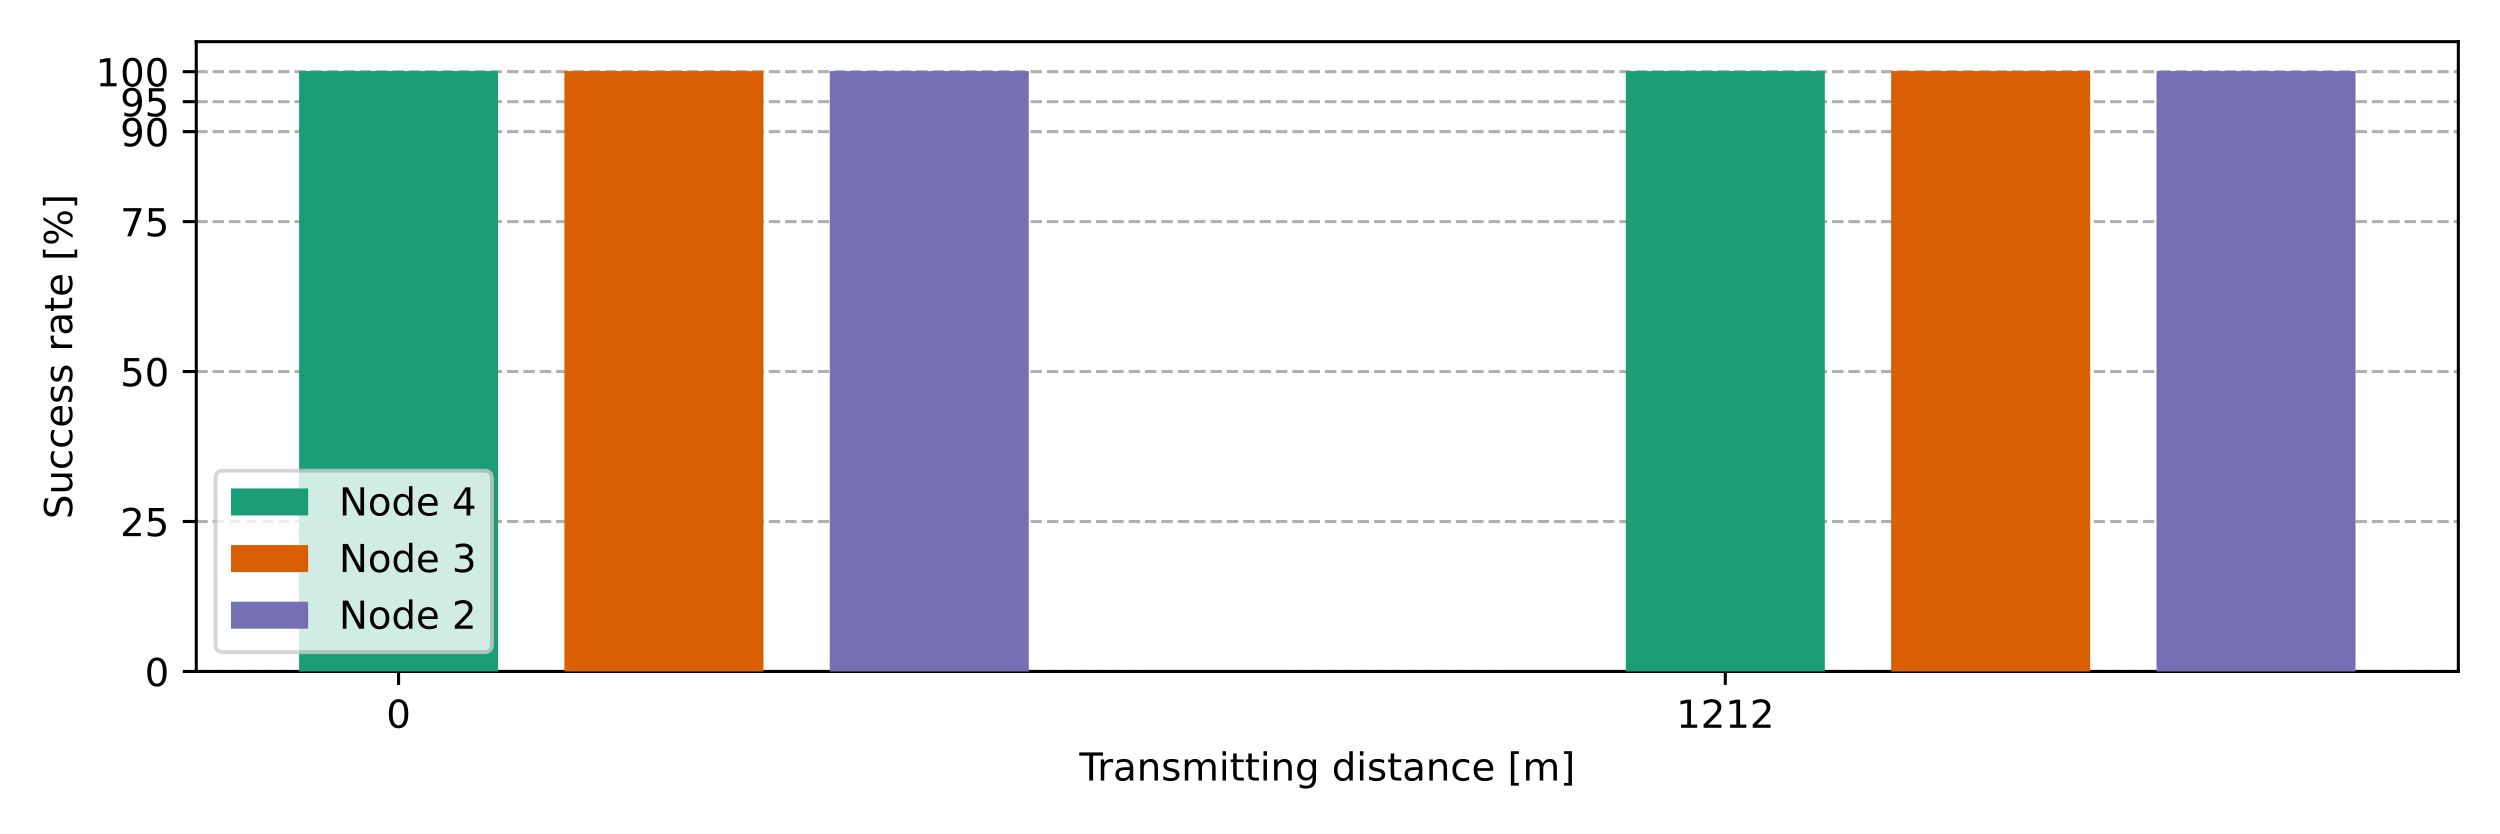
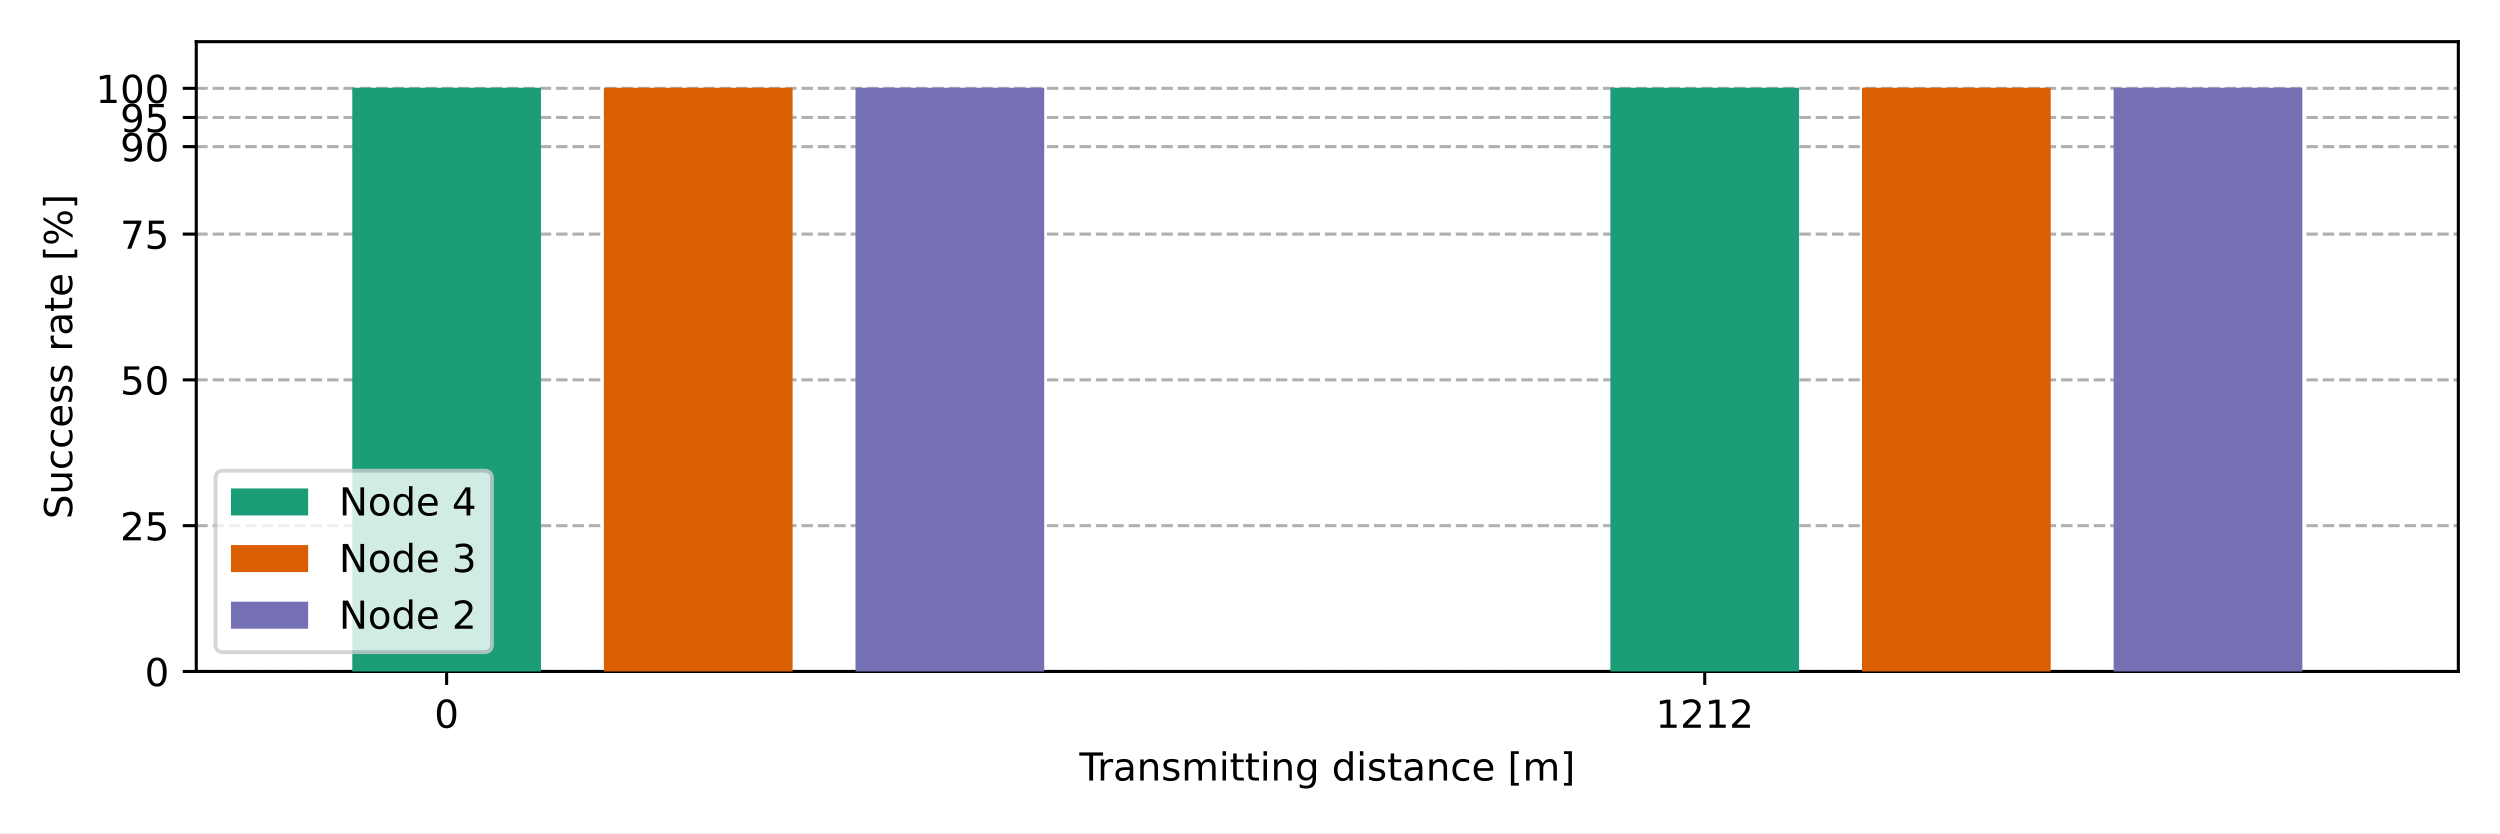
<svg xmlns="http://www.w3.org/2000/svg" xmlns:xlink="http://www.w3.org/1999/xlink" width="648pt" height="216pt" viewBox="0 0 648 216" version="1.1">
  <defs>
    <style type="text/css">*{stroke-linejoin: round; stroke-linecap: butt}</style>
  </defs>
  <g id="figure_1">
    <g id="patch_1">
      <path d="M 0 216  L 648 216  L 648 0  L 0 0  z " style="fill: #ffffff" />
    </g>
    <g id="axes_1">
      <g id="patch_2">
        <path d="M 50.87 174.04  L 637.2 174.04  L 637.2 10.8  L 50.87 10.8  z " style="fill: #ffffff" />
      </g>
      <g id="matplotlib.axis_1">
        <g id="xtick_1">
          <g id="line2d_1">
            <defs>
-               <path id="m5413b8d568" d="M 0 0  L 0 3.5  " style="stroke: #000000; stroke-width: 0.8" />
-             </defs>
-             <g>
-               <use xlink:href="#m5413b8d568" x="103.313" y="174.04" style="stroke: #000000; stroke-width: 0.8" />
+               <path id="m15b5cb6998" d="M 0 0  L 0 3.5  " style="stroke: #000000; stroke-width: 0.8" />
+             </defs>
+             <g>
+               <use xlink:href="#m15b5cb6998" x="115.764" y="174.04" style="stroke: #000000; stroke-width: 0.8" />
            </g>
          </g>
          <g id="text_1">
-             <g transform="translate(100.1318 188.6384) scale(0.1 -0.1)">
+             <g transform="translate(112.5829 188.6384) scale(0.1 -0.1)">
              <defs>
                <path id="DejaVuSans-30" d="M 2034 4250  Q 1547 4250 1301 3770  Q 1056 3291 1056 2328  Q 1056 1369 1301 889  Q 1547 409 2034 409  Q 2525 409 2770 889  Q 3016 1369 3016 2328  Q 3016 3291 2770 3770  Q 2525 4250 2034 4250  z M 2034 4750  Q 2819 4750 3233 4129  Q 3647 3509 3647 2328  Q 3647 1150 3233 529  Q 2819 -91 2034 -91  Q 1250 -91 836 529  Q 422 1150 422 2328  Q 422 3509 836 4129  Q 1250 4750 2034 4750  z " transform="scale(0.015625)" />
              </defs>
              <use xlink:href="#DejaVuSans-30" />
            </g>
          </g>
        </g>
        <g id="xtick_2">
          <g id="line2d_2">
            <g>
-               <use xlink:href="#m5413b8d568" x="447.202" y="174.04" style="stroke: #000000; stroke-width: 0.8" />
+               <use xlink:href="#m15b5cb6998" x="441.865" y="174.04" style="stroke: #000000; stroke-width: 0.8" />
            </g>
          </g>
          <g id="text_2">
-             <g transform="translate(434.4766 188.6384) scale(0.1 -0.1)">
+             <g transform="translate(429.1404 188.6384) scale(0.1 -0.1)">
              <defs>
                <path id="DejaVuSans-31" d="M 794 531  L 1825 531  L 1825 4091  L 703 3866  L 703 4441  L 1819 4666  L 2450 4666  L 2450 531  L 3481 531  L 3481 0  L 794 0  L 794 531  z " transform="scale(0.015625)" />
                <path id="DejaVuSans-32" d="M 1228 531  L 3431 531  L 3431 0  L 469 0  L 469 531  Q 828 903 1448 1529  Q 2069 2156 2228 2338  Q 2531 2678 2651 2914  Q 2772 3150 2772 3378  Q 2772 3750 2511 3984  Q 2250 4219 1831 4219  Q 1534 4219 1204 4116  Q 875 4013 500 3803  L 500 4441  Q 881 4594 1212 4672  Q 1544 4750 1819 4750  Q 2544 4750 2975 4387  Q 3406 4025 3406 3419  Q 3406 3131 3298 2873  Q 3191 2616 2906 2266  Q 2828 2175 2409 1742  Q 1991 1309 1228 531  z " transform="scale(0.015625)" />
              </defs>
              <use xlink:href="#DejaVuSans-31" />
              <use xlink:href="#DejaVuSans-32" x="63.623" />
              <use xlink:href="#DejaVuSans-31" x="127.246" />
              <use xlink:href="#DejaVuSans-32" x="190.869" />
            </g>
          </g>
        </g>
        <g id="text_3">
          <g transform="translate(279.7772 202.3166) scale(0.1 -0.1)">
            <defs>
              <path id="DejaVuSans-54" d="M -19 4666  L 3928 4666  L 3928 4134  L 2272 4134  L 2272 0  L 1638 0  L 1638 4134  L -19 4134  L -19 4666  z " transform="scale(0.015625)" />
              <path id="DejaVuSans-72" d="M 2631 2963  Q 2534 3019 2420 3045  Q 2306 3072 2169 3072  Q 1681 3072 1420 2755  Q 1159 2438 1159 1844  L 1159 0  L 581 0  L 581 3500  L 1159 3500  L 1159 2956  Q 1341 3275 1631 3429  Q 1922 3584 2338 3584  Q 2397 3584 2469 3576  Q 2541 3569 2628 3553  L 2631 2963  z " transform="scale(0.015625)" />
              <path id="DejaVuSans-61" d="M 2194 1759  Q 1497 1759 1228 1600  Q 959 1441 959 1056  Q 959 750 1161 570  Q 1363 391 1709 391  Q 2188 391 2477 730  Q 2766 1069 2766 1631  L 2766 1759  L 2194 1759  z M 3341 1997  L 3341 0  L 2766 0  L 2766 531  Q 2569 213 2275 61  Q 1981 -91 1556 -91  Q 1019 -91 701 211  Q 384 513 384 1019  Q 384 1609 779 1909  Q 1175 2209 1959 2209  L 2766 2209  L 2766 2266  Q 2766 2663 2505 2880  Q 2244 3097 1772 3097  Q 1472 3097 1187 3025  Q 903 2953 641 2809  L 641 3341  Q 956 3463 1253 3523  Q 1550 3584 1831 3584  Q 2591 3584 2966 3190  Q 3341 2797 3341 1997  z " transform="scale(0.015625)" />
              <path id="DejaVuSans-6e" d="M 3513 2113  L 3513 0  L 2938 0  L 2938 2094  Q 2938 2591 2744 2837  Q 2550 3084 2163 3084  Q 1697 3084 1428 2787  Q 1159 2491 1159 1978  L 1159 0  L 581 0  L 581 3500  L 1159 3500  L 1159 2956  Q 1366 3272 1645 3428  Q 1925 3584 2291 3584  Q 2894 3584 3203 3211  Q 3513 2838 3513 2113  z " transform="scale(0.015625)" />
              <path id="DejaVuSans-73" d="M 2834 3397  L 2834 2853  Q 2591 2978 2328 3040  Q 2066 3103 1784 3103  Q 1356 3103 1142 2972  Q 928 2841 928 2578  Q 928 2378 1081 2264  Q 1234 2150 1697 2047  L 1894 2003  Q 2506 1872 2764 1633  Q 3022 1394 3022 966  Q 3022 478 2636 193  Q 2250 -91 1575 -91  Q 1294 -91 989 -36  Q 684 19 347 128  L 347 722  Q 666 556 975 473  Q 1284 391 1588 391  Q 1994 391 2212 530  Q 2431 669 2431 922  Q 2431 1156 2273 1281  Q 2116 1406 1581 1522  L 1381 1569  Q 847 1681 609 1914  Q 372 2147 372 2553  Q 372 3047 722 3315  Q 1072 3584 1716 3584  Q 2034 3584 2315 3537  Q 2597 3491 2834 3397  z " transform="scale(0.015625)" />
              <path id="DejaVuSans-6d" d="M 3328 2828  Q 3544 3216 3844 3400  Q 4144 3584 4550 3584  Q 5097 3584 5394 3201  Q 5691 2819 5691 2113  L 5691 0  L 5113 0  L 5113 2094  Q 5113 2597 4934 2840  Q 4756 3084 4391 3084  Q 3944 3084 3684 2787  Q 3425 2491 3425 1978  L 3425 0  L 2847 0  L 2847 2094  Q 2847 2600 2669 2842  Q 2491 3084 2119 3084  Q 1678 3084 1418 2786  Q 1159 2488 1159 1978  L 1159 0  L 581 0  L 581 3500  L 1159 3500  L 1159 2956  Q 1356 3278 1631 3431  Q 1906 3584 2284 3584  Q 2666 3584 2933 3390  Q 3200 3197 3328 2828  z " transform="scale(0.015625)" />
              <path id="DejaVuSans-69" d="M 603 3500  L 1178 3500  L 1178 0  L 603 0  L 603 3500  z M 603 4863  L 1178 4863  L 1178 4134  L 603 4134  L 603 4863  z " transform="scale(0.015625)" />
              <path id="DejaVuSans-74" d="M 1172 4494  L 1172 3500  L 2356 3500  L 2356 3053  L 1172 3053  L 1172 1153  Q 1172 725 1289 603  Q 1406 481 1766 481  L 2356 481  L 2356 0  L 1766 0  Q 1100 0 847 248  Q 594 497 594 1153  L 594 3053  L 172 3053  L 172 3500  L 594 3500  L 594 4494  L 1172 4494  z " transform="scale(0.015625)" />
              <path id="DejaVuSans-67" d="M 2906 1791  Q 2906 2416 2648 2759  Q 2391 3103 1925 3103  Q 1463 3103 1205 2759  Q 947 2416 947 1791  Q 947 1169 1205 825  Q 1463 481 1925 481  Q 2391 481 2648 825  Q 2906 1169 2906 1791  z M 3481 434  Q 3481 -459 3084 -895  Q 2688 -1331 1869 -1331  Q 1566 -1331 1297 -1286  Q 1028 -1241 775 -1147  L 775 -588  Q 1028 -725 1275 -790  Q 1522 -856 1778 -856  Q 2344 -856 2625 -561  Q 2906 -266 2906 331  L 2906 616  Q 2728 306 2450 153  Q 2172 0 1784 0  Q 1141 0 747 490  Q 353 981 353 1791  Q 353 2603 747 3093  Q 1141 3584 1784 3584  Q 2172 3584 2450 3431  Q 2728 3278 2906 2969  L 2906 3500  L 3481 3500  L 3481 434  z " transform="scale(0.015625)" />
              <path id="DejaVuSans-20" transform="scale(0.015625)" />
              <path id="DejaVuSans-64" d="M 2906 2969  L 2906 4863  L 3481 4863  L 3481 0  L 2906 0  L 2906 525  Q 2725 213 2448 61  Q 2172 -91 1784 -91  Q 1150 -91 751 415  Q 353 922 353 1747  Q 353 2572 751 3078  Q 1150 3584 1784 3584  Q 2172 3584 2448 3432  Q 2725 3281 2906 2969  z M 947 1747  Q 947 1113 1208 752  Q 1469 391 1925 391  Q 2381 391 2643 752  Q 2906 1113 2906 1747  Q 2906 2381 2643 2742  Q 2381 3103 1925 3103  Q 1469 3103 1208 2742  Q 947 2381 947 1747  z " transform="scale(0.015625)" />
              <path id="DejaVuSans-63" d="M 3122 3366  L 3122 2828  Q 2878 2963 2633 3030  Q 2388 3097 2138 3097  Q 1578 3097 1268 2742  Q 959 2388 959 1747  Q 959 1106 1268 751  Q 1578 397 2138 397  Q 2388 397 2633 464  Q 2878 531 3122 666  L 3122 134  Q 2881 22 2623 -34  Q 2366 -91 2075 -91  Q 1284 -91 818 406  Q 353 903 353 1747  Q 353 2603 823 3093  Q 1294 3584 2113 3584  Q 2378 3584 2631 3529  Q 2884 3475 3122 3366  z " transform="scale(0.015625)" />
              <path id="DejaVuSans-65" d="M 3597 1894  L 3597 1613  L 953 1613  Q 991 1019 1311 708  Q 1631 397 2203 397  Q 2534 397 2845 478  Q 3156 559 3463 722  L 3463 178  Q 3153 47 2828 -22  Q 2503 -91 2169 -91  Q 1331 -91 842 396  Q 353 884 353 1716  Q 353 2575 817 3079  Q 1281 3584 2069 3584  Q 2775 3584 3186 3129  Q 3597 2675 3597 1894  z M 3022 2063  Q 3016 2534 2758 2815  Q 2500 3097 2075 3097  Q 1594 3097 1305 2825  Q 1016 2553 972 2059  L 3022 2063  z " transform="scale(0.015625)" />
              <path id="DejaVuSans-5b" d="M 550 4863  L 1875 4863  L 1875 4416  L 1125 4416  L 1125 -397  L 1875 -397  L 1875 -844  L 550 -844  L 550 4863  z " transform="scale(0.015625)" />
              <path id="DejaVuSans-5d" d="M 1947 4863  L 1947 -844  L 622 -844  L 622 -397  L 1369 -397  L 1369 4416  L 622 4416  L 622 4863  L 1947 4863  z " transform="scale(0.015625)" />
            </defs>
            <use xlink:href="#DejaVuSans-54" />
            <use xlink:href="#DejaVuSans-72" x="46.334" />
            <use xlink:href="#DejaVuSans-61" x="87.447" />
            <use xlink:href="#DejaVuSans-6e" x="148.727" />
            <use xlink:href="#DejaVuSans-73" x="212.105" />
            <use xlink:href="#DejaVuSans-6d" x="264.205" />
            <use xlink:href="#DejaVuSans-69" x="361.617" />
            <use xlink:href="#DejaVuSans-74" x="389.4" />
            <use xlink:href="#DejaVuSans-74" x="428.609" />
            <use xlink:href="#DejaVuSans-69" x="467.818" />
            <use xlink:href="#DejaVuSans-6e" x="495.602" />
            <use xlink:href="#DejaVuSans-67" x="558.98" />
            <use xlink:href="#DejaVuSans-20" x="622.457" />
            <use xlink:href="#DejaVuSans-64" x="654.244" />
            <use xlink:href="#DejaVuSans-69" x="717.721" />
            <use xlink:href="#DejaVuSans-73" x="745.504" />
            <use xlink:href="#DejaVuSans-74" x="797.604" />
            <use xlink:href="#DejaVuSans-61" x="836.812" />
            <use xlink:href="#DejaVuSans-6e" x="898.092" />
            <use xlink:href="#DejaVuSans-63" x="961.471" />
            <use xlink:href="#DejaVuSans-65" x="1016.451" />
            <use xlink:href="#DejaVuSans-20" x="1077.975" />
            <use xlink:href="#DejaVuSans-5b" x="1109.762" />
            <use xlink:href="#DejaVuSans-6d" x="1148.775" />
            <use xlink:href="#DejaVuSans-5d" x="1246.188" />
          </g>
        </g>
      </g>
      <g id="matplotlib.axis_2">
        <g id="ytick_1">
          <g id="line2d_3">
-             <path d="M 50.87 174.04  L 637.2 174.04  " clip-path="url(#pb66f4ddc58)" style="fill: none; stroke-dasharray: 2.96,1.28; stroke-dashoffset: 0; stroke: #b0b0b0; stroke-width: 0.8" />
+             <path d="M 50.87 174.04  L 637.2 174.04  " clip-path="url(#pbb989c4f0a)" style="fill: none; stroke-dasharray: 2.96,1.28; stroke-dashoffset: 0; stroke: #b0b0b0; stroke-width: 0.8" />
          </g>
          <g id="line2d_4">
            <defs>
-               <path id="m64b73cc14f" d="M 0 0  L -3.5 0  " style="stroke: #000000; stroke-width: 0.8" />
-             </defs>
-             <g>
-               <use xlink:href="#m64b73cc14f" x="50.87" y="174.04" style="stroke: #000000; stroke-width: 0.8" />
+               <path id="m69fcec2f74" d="M 0 0  L -3.5 0  " style="stroke: #000000; stroke-width: 0.8" />
+             </defs>
+             <g>
+               <use xlink:href="#m69fcec2f74" x="50.87" y="174.04" style="stroke: #000000; stroke-width: 0.8" />
            </g>
          </g>
          <g id="text_4">
            <g transform="translate(37.5075 177.8392) scale(0.1 -0.1)">
              <use xlink:href="#DejaVuSans-30" />
            </g>
          </g>
        </g>
        <g id="ytick_2">
          <g id="line2d_5">
-             <path d="M 50.87 135.173  L 637.2 135.173  " clip-path="url(#pb66f4ddc58)" style="fill: none; stroke-dasharray: 2.96,1.28; stroke-dashoffset: 0; stroke: #b0b0b0; stroke-width: 0.8" />
+             <path d="M 50.87 136.253  L 637.2 136.253  " clip-path="url(#pbb989c4f0a)" style="fill: none; stroke-dasharray: 2.96,1.28; stroke-dashoffset: 0; stroke: #b0b0b0; stroke-width: 0.8" />
          </g>
          <g id="line2d_6">
            <g>
-               <use xlink:href="#m64b73cc14f" x="50.87" y="135.173" style="stroke: #000000; stroke-width: 0.8" />
+               <use xlink:href="#m69fcec2f74" x="50.87" y="136.253" style="stroke: #000000; stroke-width: 0.8" />
            </g>
          </g>
          <g id="text_5">
-             <g transform="translate(31.145 138.9726) scale(0.1 -0.1)">
+             <g transform="translate(31.145 140.0522) scale(0.1 -0.1)">
              <defs>
                <path id="DejaVuSans-35" d="M 691 4666  L 3169 4666  L 3169 4134  L 1269 4134  L 1269 2991  Q 1406 3038 1543 3061  Q 1681 3084 1819 3084  Q 2600 3084 3056 2656  Q 3513 2228 3513 1497  Q 3513 744 3044 326  Q 2575 -91 1722 -91  Q 1428 -91 1123 -41  Q 819 9 494 109  L 494 744  Q 775 591 1075 516  Q 1375 441 1709 441  Q 2250 441 2565 725  Q 2881 1009 2881 1497  Q 2881 1984 2565 2268  Q 2250 2553 1709 2553  Q 1456 2553 1204 2497  Q 953 2441 691 2322  L 691 4666  z " transform="scale(0.015625)" />
              </defs>
              <use xlink:href="#DejaVuSans-32" />
              <use xlink:href="#DejaVuSans-35" x="63.623" />
            </g>
          </g>
        </g>
        <g id="ytick_3">
          <g id="line2d_7">
-             <path d="M 50.87 96.307  L 637.2 96.307  " clip-path="url(#pb66f4ddc58)" style="fill: none; stroke-dasharray: 2.96,1.28; stroke-dashoffset: 0; stroke: #b0b0b0; stroke-width: 0.8" />
+             <path d="M 50.87 98.466  L 637.2 98.466  " clip-path="url(#pbb989c4f0a)" style="fill: none; stroke-dasharray: 2.96,1.28; stroke-dashoffset: 0; stroke: #b0b0b0; stroke-width: 0.8" />
          </g>
          <g id="line2d_8">
            <g>
-               <use xlink:href="#m64b73cc14f" x="50.87" y="96.307" style="stroke: #000000; stroke-width: 0.8" />
+               <use xlink:href="#m69fcec2f74" x="50.87" y="98.466" style="stroke: #000000; stroke-width: 0.8" />
            </g>
          </g>
          <g id="text_6">
-             <g transform="translate(31.145 100.1059) scale(0.1 -0.1)">
+             <g transform="translate(31.145 102.2651) scale(0.1 -0.1)">
              <use xlink:href="#DejaVuSans-35" />
              <use xlink:href="#DejaVuSans-30" x="63.623" />
            </g>
          </g>
        </g>
        <g id="ytick_4">
          <g id="line2d_9">
-             <path d="M 50.87 57.44  L 637.2 57.44  " clip-path="url(#pb66f4ddc58)" style="fill: none; stroke-dasharray: 2.96,1.28; stroke-dashoffset: 0; stroke: #b0b0b0; stroke-width: 0.8" />
+             <path d="M 50.87 60.679  L 637.2 60.679  " clip-path="url(#pbb989c4f0a)" style="fill: none; stroke-dasharray: 2.96,1.28; stroke-dashoffset: 0; stroke: #b0b0b0; stroke-width: 0.8" />
          </g>
          <g id="line2d_10">
            <g>
-               <use xlink:href="#m64b73cc14f" x="50.87" y="57.44" style="stroke: #000000; stroke-width: 0.8" />
+               <use xlink:href="#m69fcec2f74" x="50.87" y="60.679" style="stroke: #000000; stroke-width: 0.8" />
            </g>
          </g>
          <g id="text_7">
-             <g transform="translate(31.145 61.23922) scale(0.1 -0.1)">
+             <g transform="translate(31.145 64.47811) scale(0.1 -0.1)">
              <defs>
                <path id="DejaVuSans-37" d="M 525 4666  L 3525 4666  L 3525 4397  L 1831 0  L 1172 0  L 2766 4134  L 525 4134  L 525 4666  z " transform="scale(0.015625)" />
              </defs>
              <use xlink:href="#DejaVuSans-37" />
              <use xlink:href="#DejaVuSans-35" x="63.623" />
            </g>
          </g>
        </g>
        <g id="ytick_5">
          <g id="line2d_11">
-             <path d="M 50.87 34.12  L 637.2 34.12  " clip-path="url(#pb66f4ddc58)" style="fill: none; stroke-dasharray: 2.96,1.28; stroke-dashoffset: 0; stroke: #b0b0b0; stroke-width: 0.8" />
+             <path d="M 50.87 38.007  L 637.2 38.007  " clip-path="url(#pbb989c4f0a)" style="fill: none; stroke-dasharray: 2.96,1.28; stroke-dashoffset: 0; stroke: #b0b0b0; stroke-width: 0.8" />
          </g>
          <g id="line2d_12">
            <g>
-               <use xlink:href="#m64b73cc14f" x="50.87" y="34.12" style="stroke: #000000; stroke-width: 0.8" />
+               <use xlink:href="#m69fcec2f74" x="50.87" y="38.007" style="stroke: #000000; stroke-width: 0.8" />
            </g>
          </g>
          <g id="text_8">
-             <g transform="translate(31.145 37.91922) scale(0.1 -0.1)">
+             <g transform="translate(31.145 41.80589) scale(0.1 -0.1)">
              <defs>
                <path id="DejaVuSans-39" d="M 703 97  L 703 672  Q 941 559 1184 500  Q 1428 441 1663 441  Q 2288 441 2617 861  Q 2947 1281 2994 2138  Q 2813 1869 2534 1725  Q 2256 1581 1919 1581  Q 1219 1581 811 2004  Q 403 2428 403 3163  Q 403 3881 828 4315  Q 1253 4750 1959 4750  Q 2769 4750 3195 4129  Q 3622 3509 3622 2328  Q 3622 1225 3098 567  Q 2575 -91 1691 -91  Q 1453 -91 1209 -44  Q 966 3 703 97  z M 1959 2075  Q 2384 2075 2632 2365  Q 2881 2656 2881 3163  Q 2881 3666 2632 3958  Q 2384 4250 1959 4250  Q 1534 4250 1286 3958  Q 1038 3666 1038 3163  Q 1038 2656 1286 2365  Q 1534 2075 1959 2075  z " transform="scale(0.015625)" />
              </defs>
              <use xlink:href="#DejaVuSans-39" />
              <use xlink:href="#DejaVuSans-30" x="63.623" />
            </g>
          </g>
        </g>
        <g id="ytick_6">
          <g id="line2d_13">
-             <path d="M 50.87 26.347  L 637.2 26.347  " clip-path="url(#pb66f4ddc58)" style="fill: none; stroke-dasharray: 2.96,1.28; stroke-dashoffset: 0; stroke: #b0b0b0; stroke-width: 0.8" />
+             <path d="M 50.87 30.449  L 637.2 30.449  " clip-path="url(#pbb989c4f0a)" style="fill: none; stroke-dasharray: 2.96,1.28; stroke-dashoffset: 0; stroke: #b0b0b0; stroke-width: 0.8" />
          </g>
          <g id="line2d_14">
            <g>
-               <use xlink:href="#m64b73cc14f" x="50.87" y="26.347" style="stroke: #000000; stroke-width: 0.8" />
+               <use xlink:href="#m69fcec2f74" x="50.87" y="30.449" style="stroke: #000000; stroke-width: 0.8" />
            </g>
          </g>
          <g id="text_9">
-             <g transform="translate(31.145 30.14588) scale(0.1 -0.1)">
+             <g transform="translate(31.145 34.24848) scale(0.1 -0.1)">
              <use xlink:href="#DejaVuSans-39" />
              <use xlink:href="#DejaVuSans-35" x="63.623" />
            </g>
          </g>
        </g>
        <g id="ytick_7">
          <g id="line2d_15">
-             <path d="M 50.87 18.573  L 637.2 18.573  " clip-path="url(#pb66f4ddc58)" style="fill: none; stroke-dasharray: 2.96,1.28; stroke-dashoffset: 0; stroke: #b0b0b0; stroke-width: 0.8" />
+             <path d="M 50.87 22.892  L 637.2 22.892  " clip-path="url(#pbb989c4f0a)" style="fill: none; stroke-dasharray: 2.96,1.28; stroke-dashoffset: 0; stroke: #b0b0b0; stroke-width: 0.8" />
          </g>
          <g id="line2d_16">
            <g>
-               <use xlink:href="#m64b73cc14f" x="50.87" y="18.573" style="stroke: #000000; stroke-width: 0.8" />
+               <use xlink:href="#m69fcec2f74" x="50.87" y="22.892" style="stroke: #000000; stroke-width: 0.8" />
            </g>
          </g>
          <g id="text_10">
-             <g transform="translate(24.7825 22.37255) scale(0.1 -0.1)">
+             <g transform="translate(24.7825 26.69107) scale(0.1 -0.1)">
              <use xlink:href="#DejaVuSans-31" />
              <use xlink:href="#DejaVuSans-30" x="63.623" />
              <use xlink:href="#DejaVuSans-30" x="127.246" />
            </g>
          </g>
        </g>
        <g id="text_11">
          <g transform="translate(18.70281 134.5341) rotate(-90) scale(0.1 -0.1)">
            <defs>
              <path id="DejaVuSans-53" d="M 3425 4513  L 3425 3897  Q 3066 4069 2747 4153  Q 2428 4238 2131 4238  Q 1616 4238 1336 4038  Q 1056 3838 1056 3469  Q 1056 3159 1242 3001  Q 1428 2844 1947 2747  L 2328 2669  Q 3034 2534 3370 2195  Q 3706 1856 3706 1288  Q 3706 609 3251 259  Q 2797 -91 1919 -91  Q 1588 -91 1214 -16  Q 841 59 441 206  L 441 856  Q 825 641 1194 531  Q 1563 422 1919 422  Q 2459 422 2753 634  Q 3047 847 3047 1241  Q 3047 1584 2836 1778  Q 2625 1972 2144 2069  L 1759 2144  Q 1053 2284 737 2584  Q 422 2884 422 3419  Q 422 4038 858 4394  Q 1294 4750 2059 4750  Q 2388 4750 2728 4690  Q 3069 4631 3425 4513  z " transform="scale(0.015625)" />
              <path id="DejaVuSans-75" d="M 544 1381  L 544 3500  L 1119 3500  L 1119 1403  Q 1119 906 1312 657  Q 1506 409 1894 409  Q 2359 409 2629 706  Q 2900 1003 2900 1516  L 2900 3500  L 3475 3500  L 3475 0  L 2900 0  L 2900 538  Q 2691 219 2414 64  Q 2138 -91 1772 -91  Q 1169 -91 856 284  Q 544 659 544 1381  z M 1991 3584  L 1991 3584  z " transform="scale(0.015625)" />
              <path id="DejaVuSans-25" d="M 4653 2053  Q 4381 2053 4226 1822  Q 4072 1591 4072 1178  Q 4072 772 4226 539  Q 4381 306 4653 306  Q 4919 306 5073 539  Q 5228 772 5228 1178  Q 5228 1588 5073 1820  Q 4919 2053 4653 2053  z M 4653 2450  Q 5147 2450 5437 2106  Q 5728 1763 5728 1178  Q 5728 594 5436 251  Q 5144 -91 4653 -91  Q 4153 -91 3862 251  Q 3572 594 3572 1178  Q 3572 1766 3864 2108  Q 4156 2450 4653 2450  z M 1428 4353  Q 1159 4353 1004 4120  Q 850 3888 850 3481  Q 850 3069 1003 2837  Q 1156 2606 1428 2606  Q 1700 2606 1854 2837  Q 2009 3069 2009 3481  Q 2009 3884 1853 4118  Q 1697 4353 1428 4353  z M 4250 4750  L 4750 4750  L 1831 -91  L 1331 -91  L 4250 4750  z M 1428 4750  Q 1922 4750 2215 4408  Q 2509 4066 2509 3481  Q 2509 2891 2217 2550  Q 1925 2209 1428 2209  Q 931 2209 642 2551  Q 353 2894 353 3481  Q 353 4063 643 4406  Q 934 4750 1428 4750  z " transform="scale(0.015625)" />
            </defs>
            <use xlink:href="#DejaVuSans-53" />
            <use xlink:href="#DejaVuSans-75" x="63.477" />
            <use xlink:href="#DejaVuSans-63" x="126.855" />
            <use xlink:href="#DejaVuSans-63" x="181.836" />
            <use xlink:href="#DejaVuSans-65" x="236.816" />
            <use xlink:href="#DejaVuSans-73" x="298.34" />
            <use xlink:href="#DejaVuSans-73" x="350.439" />
            <use xlink:href="#DejaVuSans-20" x="402.539" />
            <use xlink:href="#DejaVuSans-72" x="434.326" />
            <use xlink:href="#DejaVuSans-61" x="475.439" />
            <use xlink:href="#DejaVuSans-74" x="536.719" />
            <use xlink:href="#DejaVuSans-65" x="575.928" />
            <use xlink:href="#DejaVuSans-20" x="637.451" />
            <use xlink:href="#DejaVuSans-5b" x="669.238" />
            <use xlink:href="#DejaVuSans-25" x="708.252" />
            <use xlink:href="#DejaVuSans-5d" x="803.271" />
          </g>
        </g>
      </g>
      <g id="patch_3">
        <path d="M 50.87 174.04  L 50.87 10.8  " style="fill: none; stroke: #000000; stroke-width: 0.8; stroke-linejoin: miter; stroke-linecap: square" />
      </g>
      <g id="patch_4">
        <path d="M 637.2 174.04  L 637.2 10.8  " style="fill: none; stroke: #000000; stroke-width: 0.8; stroke-linejoin: miter; stroke-linecap: square" />
      </g>
      <g id="patch_5">
        <path d="M 50.87 174.04  L 637.2 174.04  " style="fill: none; stroke: #000000; stroke-width: 0.8; stroke-linejoin: miter; stroke-linecap: square" />
      </g>
      <g id="patch_6">
        <path d="M 50.87 10.8  L 637.2 10.8  " style="fill: none; stroke: #000000; stroke-width: 0.8; stroke-linejoin: miter; stroke-linecap: square" />
      </g>
      <g id="patch_7">
-         <path d="M 77.521 174.04  L 129.105 174.04  L 129.105 18.418  L 77.521 18.418  z " clip-path="url(#pb66f4ddc58)" style="fill: #1b9e77" />
+         <path d="M 91.307 174.04  L 140.222 174.04  L 140.222 22.741  L 91.307 22.741  z " clip-path="url(#pbb989c4f0a)" style="fill: #1b9e77" />
      </g>
      <g id="patch_8">
-         <path d="M 421.41 174.04  L 472.993 174.04  L 472.993 18.418  L 421.41 18.418  z " clip-path="url(#pb66f4ddc58)" style="fill: #1b9e77" />
+         <path d="M 417.408 174.04  L 466.323 174.04  L 466.323 22.741  L 417.408 22.741  z " clip-path="url(#pbb989c4f0a)" style="fill: #1b9e77" />
      </g>
      <g id="patch_9">
-         <path d="M 146.299 174.04  L 197.882 174.04  L 197.882 18.418  L 146.299 18.418  z " clip-path="url(#pb66f4ddc58)" style="fill: #d95f02" />
+         <path d="M 156.527 174.04  L 205.442 174.04  L 205.442 22.741  L 156.527 22.741  z " clip-path="url(#pbb989c4f0a)" style="fill: #d95f02" />
      </g>
      <g id="patch_10">
-         <path d="M 490.188 174.04  L 541.771 174.04  L 541.771 18.418  L 490.188 18.418  z " clip-path="url(#pb66f4ddc58)" style="fill: #d95f02" />
+         <path d="M 482.628 174.04  L 531.543 174.04  L 531.543 22.741  L 482.628 22.741  z " clip-path="url(#pbb989c4f0a)" style="fill: #d95f02" />
      </g>
      <g id="patch_11">
-         <path d="M 215.077 174.04  L 266.66 174.04  L 266.66 18.418  L 215.077 18.418  z " clip-path="url(#pb66f4ddc58)" style="fill: #7570b3" />
+         <path d="M 221.747 174.04  L 270.662 174.04  L 270.662 22.741  L 221.747 22.741  z " clip-path="url(#pbb989c4f0a)" style="fill: #7570b3" />
      </g>
      <g id="patch_12">
-         <path d="M 558.965 174.04  L 610.549 174.04  L 610.549 18.418  L 558.965 18.418  z " clip-path="url(#pb66f4ddc58)" style="fill: #7570b3" />
+         <path d="M 547.848 174.04  L 596.763 174.04  L 596.763 22.741  L 547.848 22.741  z " clip-path="url(#pbb989c4f0a)" style="fill: #7570b3" />
      </g>
      <g id="legend_1">
        <g id="patch_13">
          <path d="M 57.87 169.04  L 125.512 169.04  Q 127.512 169.04 127.512 167.04  L 127.512 124.006  Q 127.512 122.006 125.512 122.006  L 57.87 122.006  Q 55.87 122.006 55.87 124.006  L 55.87 167.04  Q 55.87 169.04 57.87 169.04  z " style="fill: #ffffff; opacity: 0.8; stroke: #cccccc; stroke-linejoin: miter" />
        </g>
        <g id="patch_14">
          <path d="M 59.87 133.604  L 79.87 133.604  L 79.87 126.604  L 59.87 126.604  z " style="fill: #1b9e77" />
        </g>
        <g id="text_12">
          <g transform="translate(87.87 133.6041) scale(0.1 -0.1)">
            <defs>
              <path id="DejaVuSans-4e" d="M 628 4666  L 1478 4666  L 3547 763  L 3547 4666  L 4159 4666  L 4159 0  L 3309 0  L 1241 3903  L 1241 0  L 628 0  L 628 4666  z " transform="scale(0.015625)" />
              <path id="DejaVuSans-6f" d="M 1959 3097  Q 1497 3097 1228 2736  Q 959 2375 959 1747  Q 959 1119 1226 758  Q 1494 397 1959 397  Q 2419 397 2687 759  Q 2956 1122 2956 1747  Q 2956 2369 2687 2733  Q 2419 3097 1959 3097  z M 1959 3584  Q 2709 3584 3137 3096  Q 3566 2609 3566 1747  Q 3566 888 3137 398  Q 2709 -91 1959 -91  Q 1206 -91 779 398  Q 353 888 353 1747  Q 353 2609 779 3096  Q 1206 3584 1959 3584  z " transform="scale(0.015625)" />
              <path id="DejaVuSans-34" d="M 2419 4116  L 825 1625  L 2419 1625  L 2419 4116  z M 2253 4666  L 3047 4666  L 3047 1625  L 3713 1625  L 3713 1100  L 3047 1100  L 3047 0  L 2419 0  L 2419 1100  L 313 1100  L 313 1709  L 2253 4666  z " transform="scale(0.015625)" />
            </defs>
            <use xlink:href="#DejaVuSans-4e" />
            <use xlink:href="#DejaVuSans-6f" x="74.805" />
            <use xlink:href="#DejaVuSans-64" x="135.986" />
            <use xlink:href="#DejaVuSans-65" x="199.463" />
            <use xlink:href="#DejaVuSans-20" x="260.986" />
            <use xlink:href="#DejaVuSans-34" x="292.773" />
          </g>
        </g>
        <g id="patch_15">
          <path d="M 59.87 148.282  L 79.87 148.282  L 79.87 141.282  L 59.87 141.282  z " style="fill: #d95f02" />
        </g>
        <g id="text_13">
          <g transform="translate(87.87 148.2822) scale(0.1 -0.1)">
            <defs>
              <path id="DejaVuSans-33" d="M 2597 2516  Q 3050 2419 3304 2112  Q 3559 1806 3559 1356  Q 3559 666 3084 287  Q 2609 -91 1734 -91  Q 1441 -91 1130 -33  Q 819 25 488 141  L 488 750  Q 750 597 1062 519  Q 1375 441 1716 441  Q 2309 441 2620 675  Q 2931 909 2931 1356  Q 2931 1769 2642 2001  Q 2353 2234 1838 2234  L 1294 2234  L 1294 2753  L 1863 2753  Q 2328 2753 2575 2939  Q 2822 3125 2822 3475  Q 2822 3834 2567 4026  Q 2313 4219 1838 4219  Q 1578 4219 1281 4162  Q 984 4106 628 3988  L 628 4550  Q 988 4650 1302 4700  Q 1616 4750 1894 4750  Q 2613 4750 3031 4423  Q 3450 4097 3450 3541  Q 3450 3153 3228 2886  Q 3006 2619 2597 2516  z " transform="scale(0.015625)" />
            </defs>
            <use xlink:href="#DejaVuSans-4e" />
            <use xlink:href="#DejaVuSans-6f" x="74.805" />
            <use xlink:href="#DejaVuSans-64" x="135.986" />
            <use xlink:href="#DejaVuSans-65" x="199.463" />
            <use xlink:href="#DejaVuSans-20" x="260.986" />
            <use xlink:href="#DejaVuSans-33" x="292.773" />
          </g>
        </g>
        <g id="patch_16">
          <path d="M 59.87 162.96  L 79.87 162.96  L 79.87 155.96  L 59.87 155.96  z " style="fill: #7570b3" />
        </g>
        <g id="text_14">
          <g transform="translate(87.87 162.9603) scale(0.1 -0.1)">
            <use xlink:href="#DejaVuSans-4e" />
            <use xlink:href="#DejaVuSans-6f" x="74.805" />
            <use xlink:href="#DejaVuSans-64" x="135.986" />
            <use xlink:href="#DejaVuSans-65" x="199.463" />
            <use xlink:href="#DejaVuSans-20" x="260.986" />
            <use xlink:href="#DejaVuSans-32" x="292.773" />
          </g>
        </g>
      </g>
    </g>
  </g>
  <defs>
-     <clipPath id="pb66f4ddc58">
+     <clipPath id="pbb989c4f0a">
      <rect x="50.87" y="10.8" width="586.33" height="163.24" />
    </clipPath>
  </defs>
</svg>
